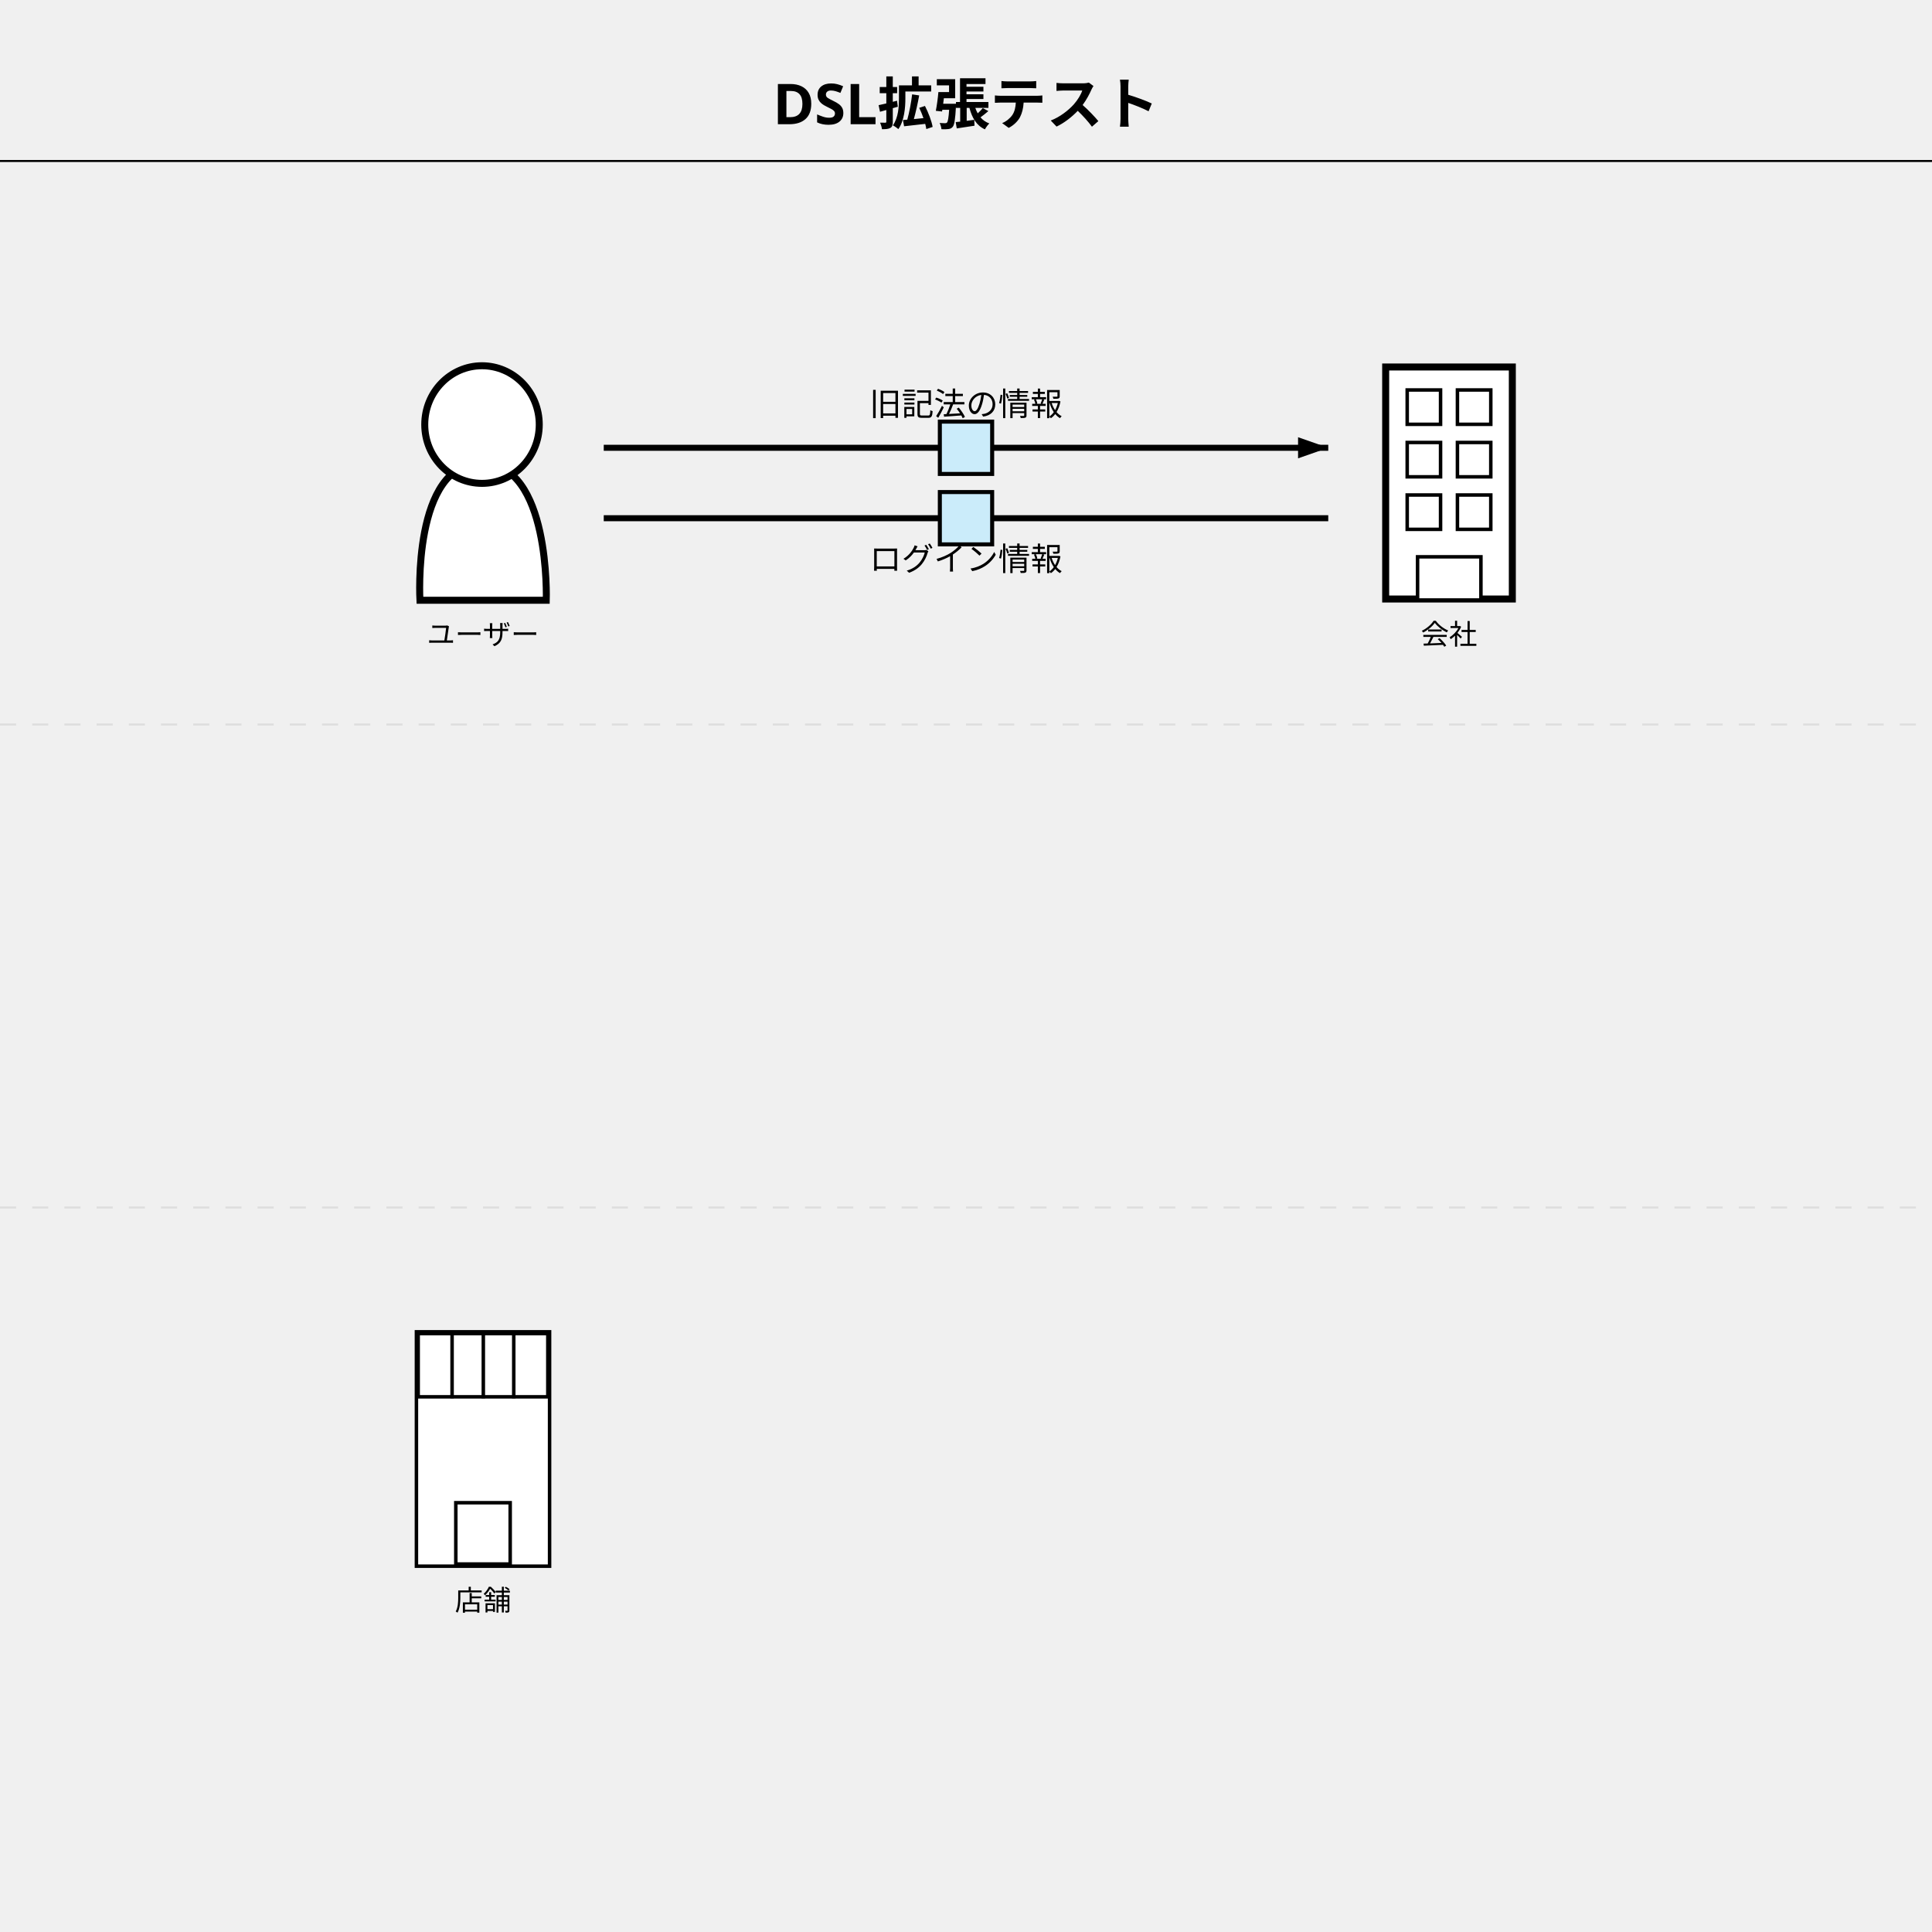
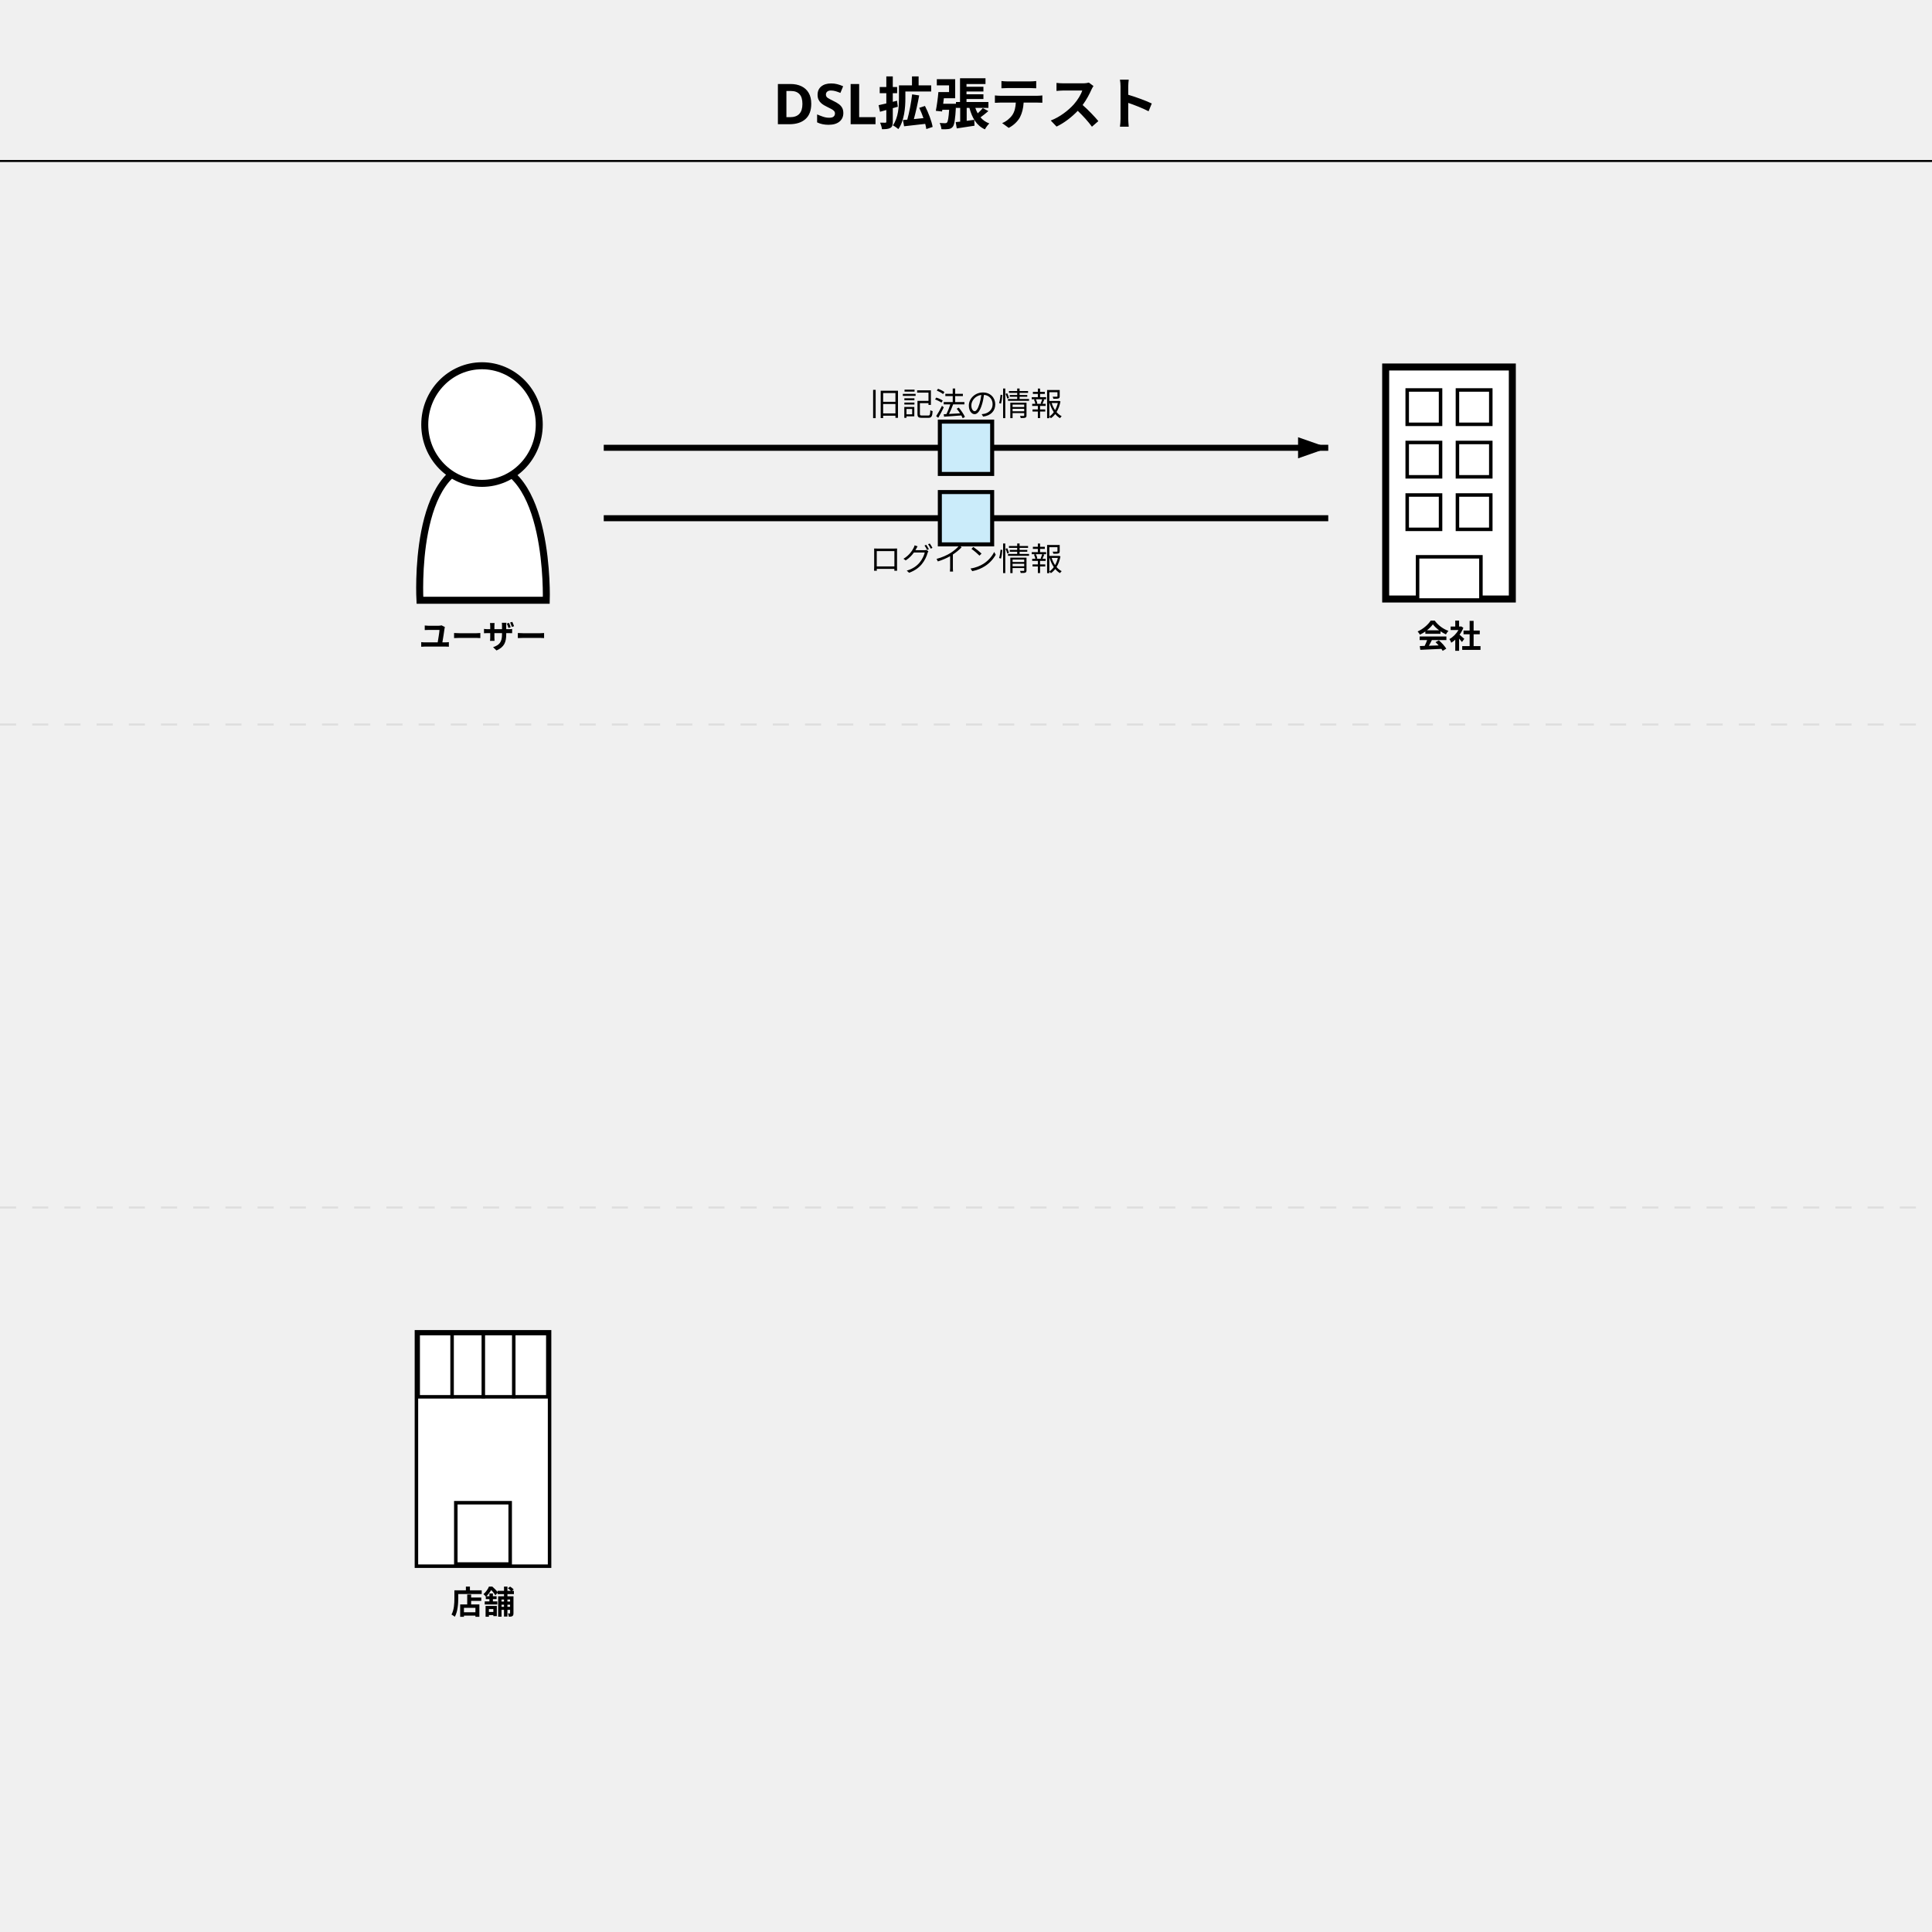
<svg xmlns="http://www.w3.org/2000/svg" version="1.1" viewBox="0.0 0.0 960.0 960.0" width="960" height="960">
  <text x="480.0" y="40" font-size="28" font-family="sans-serif" font-weight="bold" fill="#000000" text-anchor="middle" dominant-baseline="hanging">DSL拡張テスト</text>
  <line x1="0" y1="80" x2="960.0" y2="80" stroke="#000000" stroke-width="1" />
  <defs>
    <marker id="marker_object" markerWidth="5" markerHeight="3.5" refX="5" refY="1.75" orient="auto" markerUnits="strokeWidth">
      <path d="M 0,0 L 5,1.75 L 0,3.5 Z" fill="#000000" />
    </marker>
    <marker id="marker_money" markerWidth="5" markerHeight="3.5" refX="5" refY="1.75" orient="auto" markerUnits="strokeWidth">
      <path d="M 0,0 L 5,1.75 L 0,3.5 Z" fill="#000000" />
    </marker>
    <marker id="marker_information" markerWidth="5" markerHeight="3.5" refX="5" refY="1.75" orient="auto" markerUnits="strokeWidth">
      <path d="M 0,0 L 5,1.75 L 0,3.5 Z" fill="#000000" />
    </marker>
    <marker id="marker_other" markerWidth="5" markerHeight="3.5" refX="5" refY="1.75" orient="auto" markerUnits="strokeWidth">
      <path d="M 0,0 L 5,1.75 L 0,3.5 Z" fill="#000000" />
    </marker>
  </defs>
  <g id="grid_lines">
    <line x1="0" y1="360.0" x2="960.0" y2="360.0" stroke="#dddddd" stroke-width="1" stroke-dasharray="8,8" />
    <line x1="0" y1="600.0" x2="960.0" y2="600.0" stroke="#dddddd" stroke-width="1" stroke-dasharray="8,8" />
  </g>
  <g id="entities">
    <g id="entity_0" data-bizgram-object="entity" data-bizgram-type="user" data-bizgram-name="ユーザー" data-bizgram-position="0">
      <g transform="translate(180.0, 180.0)">
        <g transform="translate(26.79084, 0.0)">
          <g transform="scale(3.282149, 3.282149)">
            <g transform="translate(-94.88189,-130.2193)">
              <g id="g1824">
                <path style="fill:none;stroke:none;stroke-width:0.998;stroke-linecap:round;stroke-linejoin:round" d="M 94.916,148.5 V 130.478 H 105 115.084 V 148.5 166.522 H 105 94.916 Z" id="path1111" />
                <g id="g1700" transform="translate(73.28155,-29.02709)">
                  <path fill="#ffffff" d="m 22.17,195.279 h 19.128 c 0,0 0.679,-20.77 -9.815,-20.77 -10.494,0 -9.313,20.77 -9.313,20.77 z" fill-rule="evenodd" id="path87" style="fill:none;stroke-width:0.265" />
                  <path stroke="#000000" stroke-width="1.058" stroke-miterlimit="400" stroke-linecap="butt" d="m 22.17,195.279 h 19.128 c 0,0 0.679,-20.77 -9.815,-20.77 -10.494,0 -9.313,20.77 -9.313,20.77 z" fill-rule="evenodd" id="path89" style="fill:#ffffff" />
                  <path fill="#ffffff" d="m 22.9,168.679 c 0,-4.917 3.881,-8.903 8.668,-8.903 2.299,0 4.504,0.938 6.129,2.608 1.626,1.67 2.539,3.934 2.539,6.295 0,4.917 -3.881,8.903 -8.668,8.903 -4.787,0 -8.668,-3.986 -8.668,-8.903 z" fill-rule="evenodd" id="path91" style="fill:none;stroke-width:0.265" />
                  <path stroke="#000000" stroke-width="1.058" stroke-miterlimit="400" stroke-linecap="butt" d="m 22.9,168.679 c 0,-4.917 3.881,-8.903 8.668,-8.903 2.299,0 4.504,0.938 6.129,2.608 1.626,1.67 2.539,3.934 2.539,6.295 0,4.917 -3.881,8.903 -8.668,8.903 -4.787,0 -8.668,-3.986 -8.668,-8.903 z" fill-rule="evenodd" id="path93" style="fill:#ffffff" />
                </g>
              </g>
            </g>
          </g>
        </g>
      </g>
-       <text x="240.0" y="308.0" font-size="14" font-family="sans-serif" text-anchor="middle" dominant-baseline="text-before-edge" fill="#000000">
+       <text x="240.0" y="308.0" font-size="16" font-family="sans-serif" font-weight="bold" text-anchor="middle" dominant-baseline="text-before-edge" fill="#000000">
        <tspan x="240.0" dy="0">ユーザー</tspan>
      </text>
    </g>
    <g id="entity_1" data-bizgram-object="entity" data-bizgram-type="company" data-bizgram-name="会社" data-bizgram-position="2">
      <g transform="translate(660.0, 180.0)">
        <g transform="translate(26.79084, 0.0)">
          <g transform="scale(3.282149, 3.282149)">
            <g transform="translate(-94.88189,-130.2193)">
              <path style="fill:none;stroke:none;stroke-width:0.998;stroke-linecap:round;stroke-linejoin:round" d="M 94.916,148.5 V 130.478 H 105 115.084 V 148.5 166.522 H 105 94.916 Z" id="path1111" />
              <g id="g2207" transform="translate(88.33292,-53.07004)">
                <path fill="#ffffff" d="M 7.08,184.008 H 26.255 v 35.125 H 7.08 Z" fill-rule="evenodd" id="path413" style="fill:#ffffff;stroke:#000000;stroke-width:0.265" />
                <path stroke="#000000" stroke-width="1.058" stroke-miterlimit="400" stroke-linecap="butt" d="M 7.08,184.008 H 26.255 v 35.125 H 7.08 Z" fill-rule="evenodd" id="path415" style="fill:#ffffff;stroke:#000000" />
                <path fill="#ffffff" d="m 10.339,187.485 h 5.05 v 5.2 h -5.05 z" fill-rule="evenodd" id="path417" style="fill:#ffffff;stroke:#000000;stroke-width:0.265" />
                <path stroke="#000000" stroke-width="0.529" stroke-miterlimit="400" stroke-linecap="butt" d="m 10.339,187.485 h 5.05 v 5.2 h -5.05 z" fill-rule="evenodd" id="path419" style="fill:#ffffff;stroke:#000000" />
                <path fill="#ffffff" d="m 17.944,187.485 h 5.05 v 5.2 h -5.05 z" fill-rule="evenodd" id="path421" style="fill:#ffffff;stroke:#000000;stroke-width:0.265" />
                <path stroke="#000000" stroke-width="0.529" stroke-miterlimit="400" stroke-linecap="butt" d="m 17.944,187.485 h 5.05 v 5.2 h -5.05 z" fill-rule="evenodd" id="path423" style="fill:#ffffff;stroke:#000000" />
                <path fill="#ffffff" d="m 10.339,195.435 h 5.05 v 5.2 h -5.05 z" fill-rule="evenodd" id="path425" style="fill:#ffffff;stroke:#000000;stroke-width:0.265" />
                <path stroke="#000000" stroke-width="0.529" stroke-miterlimit="400" stroke-linecap="butt" d="m 10.339,195.435 h 5.05 v 5.2 h -5.05 z" fill-rule="evenodd" id="path427" style="fill:#ffffff;stroke:#000000" />
                <path fill="#ffffff" d="m 17.944,195.435 h 5.05 v 5.2 h -5.05 z" fill-rule="evenodd" id="path429" style="fill:#ffffff;stroke:#000000;stroke-width:0.265" />
                <path stroke="#000000" stroke-width="0.529" stroke-miterlimit="400" stroke-linecap="butt" d="m 17.944,195.435 h 5.05 v 5.2 h -5.05 z" fill-rule="evenodd" id="path431" style="fill:#ffffff;stroke:#000000" />
                <path fill="#ffffff" d="m 10.339,203.386 h 5.05 v 5.2 h -5.05 z" fill-rule="evenodd" id="path433" style="fill:#ffffff;stroke:#000000;stroke-width:0.265" />
                <path stroke="#000000" stroke-width="0.529" stroke-miterlimit="400" stroke-linecap="butt" d="m 10.339,203.386 h 5.05 v 5.2 h -5.05 z" fill-rule="evenodd" id="path435" style="fill:#ffffff;stroke:#000000" />
                <path fill="#ffffff" d="m 17.944,203.386 h 5.05 v 5.2 h -5.05 z" fill-rule="evenodd" id="path437" style="fill:#ffffff;stroke:#000000;stroke-width:0.265" />
                <path stroke="#000000" stroke-width="0.529" stroke-miterlimit="400" stroke-linecap="butt" d="m 17.944,203.386 h 5.05 v 5.2 h -5.05 z" fill-rule="evenodd" id="path439" style="fill:#ffffff;stroke:#000000" />
                <path fill="#000000" fill-opacity="0" d="M 11.908,212.744 H 21.5 v 6.542 h -9.592 z" fill-rule="evenodd" id="path441" style="fill:#ffffff;stroke:#000000;stroke-width:0.265" />
                <path stroke="#000000" stroke-width="0.529" stroke-miterlimit="400" stroke-linecap="butt" d="M 11.908,212.744 H 21.5 v 6.542 h -9.592 z" fill-rule="evenodd" id="path443" style="fill:#ffffff;stroke:#000000" />
              </g>
            </g>
          </g>
        </g>
      </g>
-       <text x="720.0" y="308.0" font-size="14" font-family="sans-serif" text-anchor="middle" dominant-baseline="text-before-edge" fill="#000000">
+       <text x="720.0" y="308.0" font-size="16" font-family="sans-serif" font-weight="bold" text-anchor="middle" dominant-baseline="text-before-edge" fill="#000000">
        <tspan x="720.0" dy="0">会社</tspan>
      </text>
    </g>
    <g id="entity_2" data-bizgram-object="entity" data-bizgram-type="store" data-bizgram-name="店舗" data-bizgram-position="6">
      <g transform="translate(180.0, 660.0)">
        <g transform="translate(26.79084, 0.0)">
          <g transform="scale(3.282149, 3.282149)">
            <g transform="translate(-94.88189,-130.2193)">
              <g id="g28378" transform="translate(38.91812,2.509739)">
                <path stroke="#000000" stroke-width="1.058" stroke-miterlimit="400" stroke-linecap="butt" d="m 56.268,128.514 h 19.628 v 34.953 H 56.268 Z" fill-rule="evenodd" id="path563" />
                <path fill="#ffffff" d="m 56.268,128.514 h 19.628 v 34.953 H 56.268 Z" fill-rule="evenodd" id="path561" style="stroke-width:0.265" />
                <path stroke="#000000" stroke-width="0.529" stroke-miterlimit="400" stroke-linecap="butt" d="m 56.268,128.514 h 19.628 v 9.576 H 56.268 Z" fill-rule="evenodd" id="path567" style="fill:#ffffff;stroke:#000000" />
                <path fill="#000000" fill-opacity="0" d="m 56.268,128.514 h 19.628 v 9.576 H 56.268 Z" fill-rule="evenodd" id="path565" style="stroke-width:0.265" />
                <path fill="#000000" fill-opacity="0" d="m 61.965,154.123 h 8.233 v 9.281 h -8.233 z" fill-rule="evenodd" id="path569" style="stroke-width:0.265" />
                <path fill="#000000" fill-opacity="0" d="m 61.401,128.115 v 10.207" fill-rule="evenodd" id="path573" style="stroke-width:0.265" />
                <path stroke="#000000" stroke-width="0.529" stroke-miterlimit="400" stroke-linecap="butt" d="m 61.401,128.115 v 10.207" fill-rule="evenodd" id="path575" />
                <path fill="#000000" fill-opacity="0" d="m 66.131,128.115 v 10.207" fill-rule="evenodd" id="path577" style="stroke-width:0.265" />
                <path stroke="#000000" stroke-width="0.529" stroke-miterlimit="400" stroke-linecap="butt" d="m 66.131,128.115 v 10.207" fill-rule="evenodd" id="path579" />
                <path fill="#000000" fill-opacity="0" d="m 70.738,128.115 v 10.207" fill-rule="evenodd" id="path581" style="stroke-width:0.265" />
                <path stroke="#000000" stroke-width="0.529" stroke-miterlimit="400" stroke-linecap="butt" d="m 70.738,128.115 v 10.207" fill-rule="evenodd" id="path583" />
                <path stroke="#000000" stroke-width="0.529" stroke-miterlimit="400" stroke-linecap="butt" d="m 61.965,154.123 h 8.233 v 9.281 h -8.233 z" fill-rule="evenodd" id="path571" style="fill:#ffffff" />
              </g>
            </g>
          </g>
        </g>
      </g>
-       <text x="240.0" y="788.0" font-size="14" font-family="sans-serif" text-anchor="middle" dominant-baseline="text-before-edge" fill="#000000">
+       <text x="240.0" y="788.0" font-size="16" font-family="sans-serif" font-weight="bold" text-anchor="middle" dominant-baseline="text-before-edge" fill="#000000">
        <tspan x="240.0" dy="0">店舗</tspan>
      </text>
    </g>
  </g>
  <g id="arrows">
    <g id="arrow_3" data-bizgram-object="arrow" data-bizgram-type="information" data-bizgram-name="旧記法の情報" data-bizgram-from="entity_0" data-bizgram-to="entity_1">
      <path d="M 300.0,222.5 L 660.0,222.5" stroke="#000000" stroke-width="3" fill="none" stroke-linejoin="round" marker-end="url(#marker_information)" />
      <text x="480.0" y="206.5" font-size="16" font-family="sans-serif" fill="#000000" text-anchor="middle">
        <tspan x="480.0" dy="0">旧記法の情報</tspan>
      </text>
      <rect x="467.0" y="209.5" width="26" height="26" fill="#cbecfa" stroke="#000000" stroke-width="2" />
    </g>
    <g id="arrow_5" data-bizgram-object="arrow" data-bizgram-type="info" data-bizgram-name="ログイン情報" data-bizgram-from="entity_0" data-bizgram-to="entity_1">
      <path d="M 300.0,257.5 L 660.0,257.5" stroke="#000000" stroke-width="3" fill="none" stroke-linejoin="round" marker-end="url(#marker_info)" />
      <text x="480.0" y="283.5" font-size="16" font-family="sans-serif" fill="#000000" text-anchor="middle">
        <tspan x="480.0" dy="0">ログイン情報</tspan>
      </text>
      <rect x="467.0" y="244.5" width="26" height="26" fill="#cbecfa" stroke="#000000" stroke-width="2" />
    </g>
  </g>
</svg>
